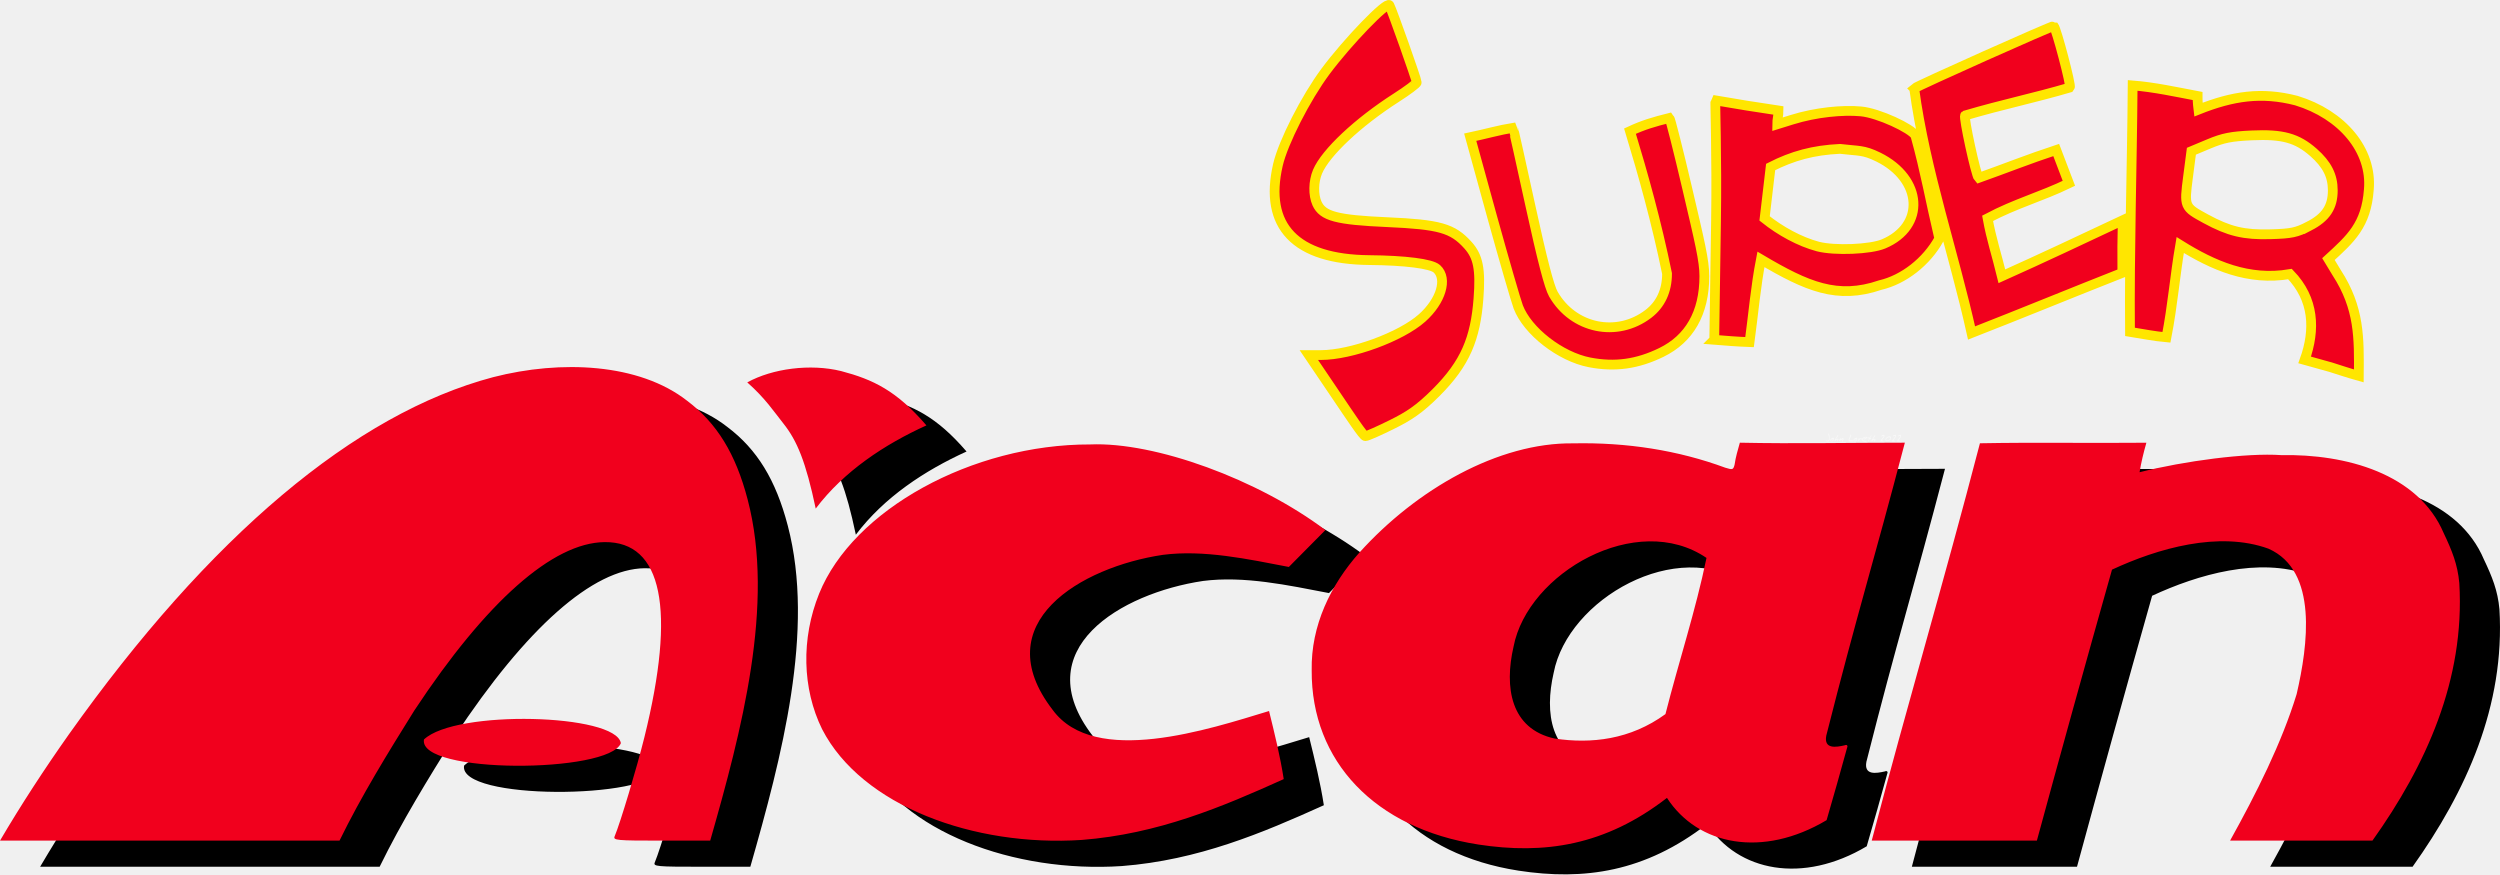
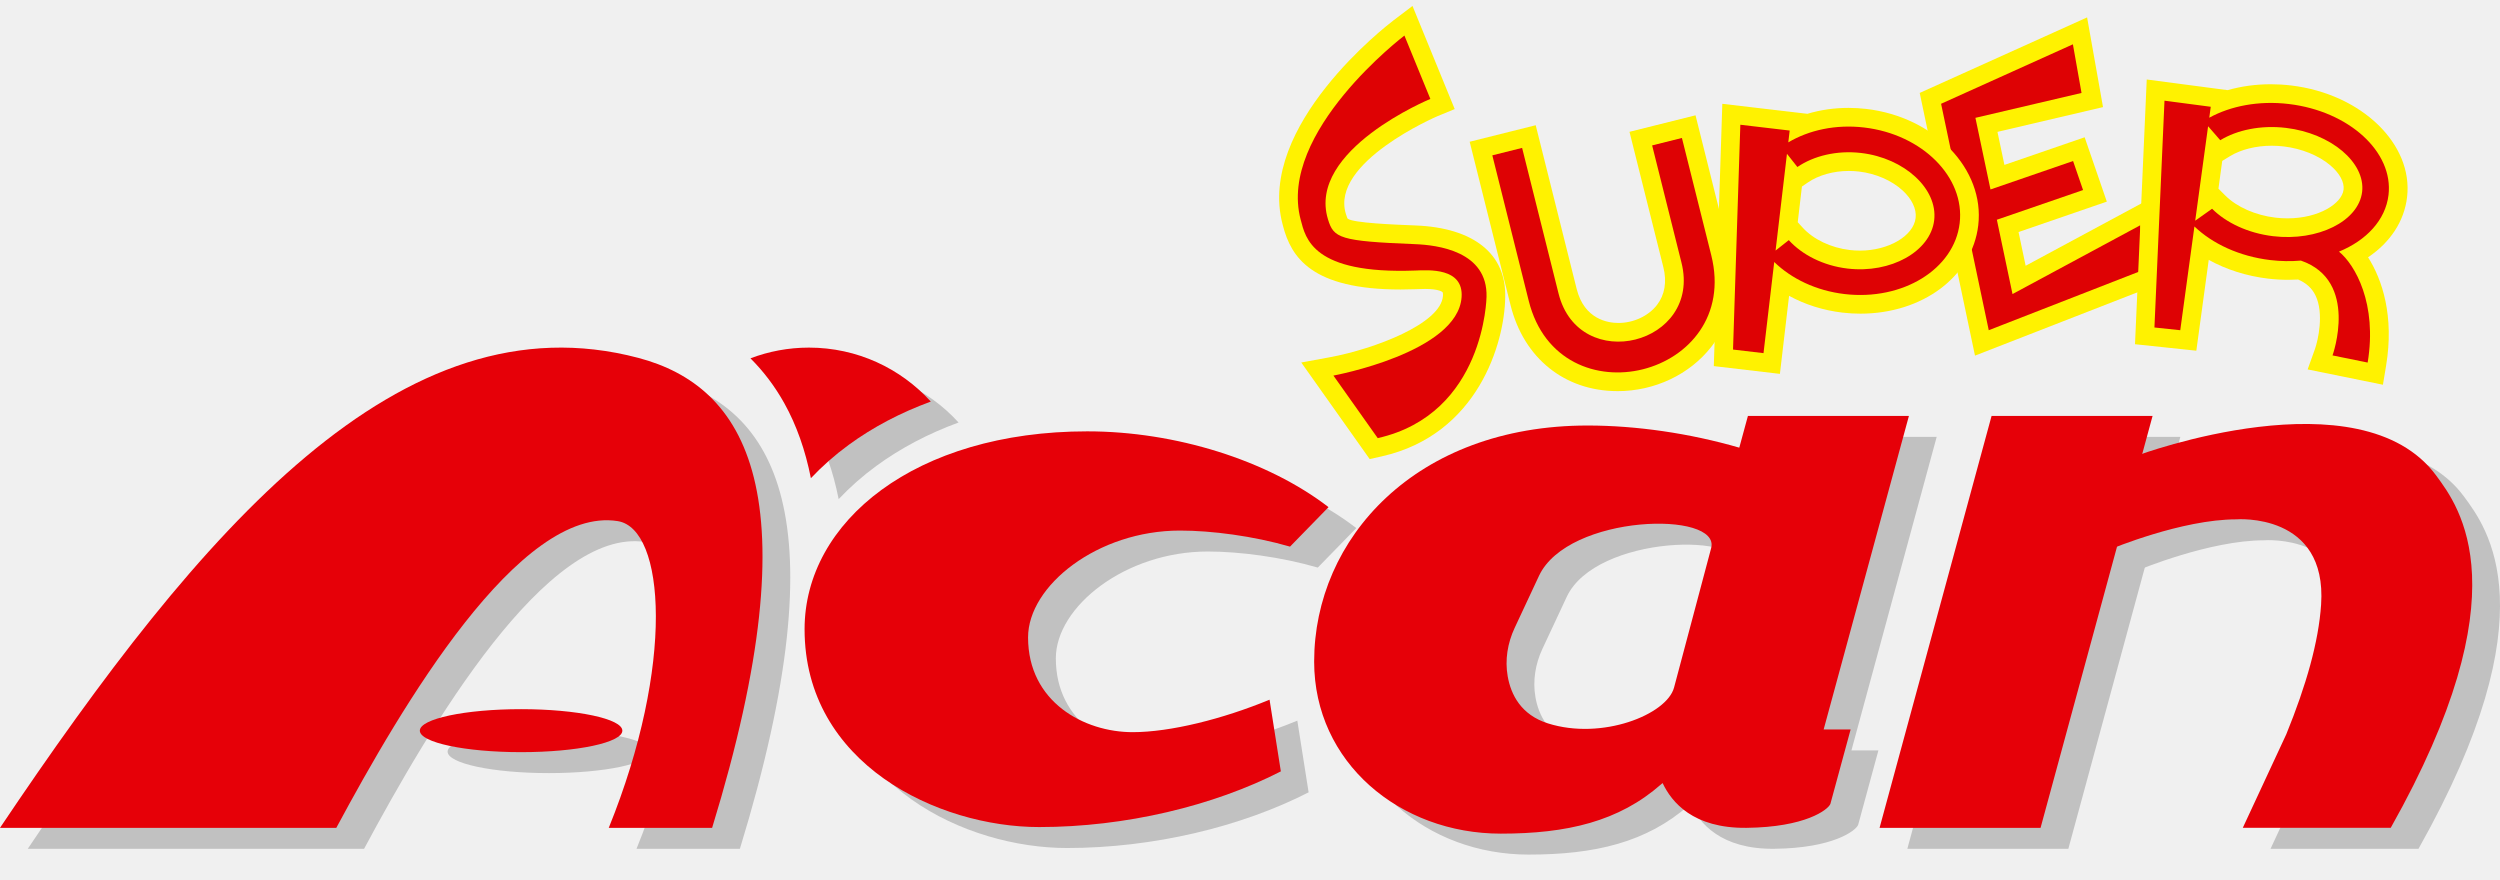
- <svg xmlns="http://www.w3.org/2000/svg" height="159.704" viewBox="0 0 319.642 111.793" width="456.632">
-   <g transform="translate(-.297482 -1.000293)">
-     <g fill="#fff" fill-opacity=".5" stroke-width="1.75">
-       <path d="m234.243 57q0 .168-.041.283-.06.171-.193.171-.088 0-.185-.041-.116-.049-.127-.12.039 0 .092.014.123.032.154.032.119 0 .179-.119.048-.095.048-.228 0-.094-.062-.267-.06-.175-.06-.244 0-.021.011-.034.013-.014.034-.014.055 0 .106.252.043.213.043.315z" />
-       <path d="m234.782 57.143q0 .143-.083.224-.083.081-.228.081-.08 0-.123-.038-.043-.038-.043-.116 0-.111.144-.223.137-.106.253-.106.053 0 .07.066.01.038.01.112zm-.085.039q0-.017-.004-.032-.003-.017-.011-.038-.022.015-.074.076-.027.031-.046.045 0-.027.006-.043.011-.024.018-.041-.062 0-.129.052-.066.052-.066.112 0 .041.045.041.085 0 .165-.042.097-.05.097-.129z" />
-       <path d="m235.359 57.201q0 .069-.052.154-.059.097-.122.097-.018 0-.031-.02-.011-.021-.011-.041 0-.025.053-.078.055-.055.055-.074 0-.013-.004-.025-.004-.013-.006-.017-.105.024-.214.12-.108.097-.164.109-.011-.031-.011-.063 0-.039.018-.083.013-.031.042-.074.049-.074.104-.168.028-.049.097-.169.07-.12.102-.171.017-.025.029-.038.018-.017.043-.022.017.006.024.021.008.015.008.036 0 .048-.062.129-.112.146-.115.151-.063.095-.063.172l.003.014q.077-.038.091-.043.057-.024.098-.024.045 0 .066.031.021.029.021.076z" />
-       <path d="m236.008 57.118q0 .095-.046.203-.05.119-.125.164-.015-.018-.027-.041-.01-.022-.01-.045 0-.024.07-.141.031-.052.028-.091l-.001-.018q-.052.015-.179.094-.126.077-.255.157-.02 0-.036-.014-.015-.015-.015-.034 0-.029.094-.197.028-.05.101-.175.022.029.029.066.007.035.007.084 0 .021 0 .032.129-.077.202-.116.08-.043.109-.043.02 0 .036.045.018.045.018.071z" />
-       <path d="m237.225 57.39q0 .025-.022.039-.021.013-.048.013-.024 0-.06-.006-.083-.013-.106-.013-.042 0-.165.01-.07.006-.101.006-.085 0-.085-.085 0-.081.053-.232.029-.085.111-.28.073-.175.092-.246.007-.022.011-.029.011-.017.028-.017.027 0 .045.039.018.038.018.069 0 .049-.057.165-.057.115-.112.225-.06.132-.06.2 0 .035.029.049.021.01.062.01.031 0 .106-.007.076-.008.101-.008.063 0 .104.018.057.025.057.081z" />
-       <path d="m237.746 57.143q0 .143-.083.224-.083.081-.228.081-.08 0-.123-.038-.043-.038-.043-.116 0-.111.144-.223.137-.106.253-.106.053 0 .07.066.01.038.01.112zm-.085.039q0-.017-.004-.032-.003-.017-.011-.038-.022.015-.074.076-.027.031-.046.045 0-.027.006-.043.011-.024.018-.041-.062 0-.129.052-.066.052-.066.112 0 .041.045.041.085 0 .165-.042.097-.05.097-.129z" />
-       <path d="m238.335 57.114q0 .045-.024.095-.022.05-.057.084l-.001-.02q0-.017.004-.052.004-.035.004-.052 0-.024-.007-.035-.007-.013-.029-.013-.066 0-.164.102-.106.112-.211.223-.008 0-.017-.001-.021-.006-.028-.007.004-.05.035-.112.083-.167.085-.178.011-.045.017-.066.006-.021.015-.043.011-.024.025-.042.015-.02.039-.029l.014.168q.06-.049.092-.076.062-.049.106-.049.045 0 .073.029.028.029.028.073z" />
-       <path d="m239.023 56.951q0 .059-.157.155-.151.092-.22.092-.032 0-.043-.022-.01-.022-.01-.063 0-.027 0-.038.094 0 .171-.028.077-.028.134-.092-.042-.015-.085-.015-.102 0-.217.078-.126.085-.126.182 0 .092.126.129.02.006.237.039.127.02.127.069 0 .021-.046.034-.046.014-.118.014-.179 0-.283-.055-.137-.073-.137-.234 0-.168.168-.267.143-.084.325-.084.055 0 .099.025.055.031.055.081z" />
-       <path d="m239.58 56.701q0 .031-.074.129-.074.098-.074.15 0 .027.031.053.07.062.07.076 0 .018-.013.035-.011.017-.029.017-.015 0-.043-.017-.02-.011-.076-.055-.021.041-.032.062-.039.074-.053.108-.021.064-.042.129-.036.087-.091.087l-.001-.032q0-.099.064-.235.013-.025.07-.13-.111-.06-.244-.06 0-.052.021-.076.022-.025.074-.025.048 0 .119.017.035.008.07.017.027-.008.073-.091.113-.199.154-.228.011.018.018.036.008.018.008.035z" />
-       <path d="m240.096 57.201q0 .069-.052.154-.059.097-.122.097-.018 0-.031-.02-.011-.021-.011-.041 0-.025.053-.078.055-.055.055-.074 0-.013-.004-.025-.004-.013-.006-.017-.105.024-.214.12-.108.097-.164.109-.011-.031-.011-.063 0-.039.018-.083.013-.031.042-.074.049-.074.104-.168.028-.049.097-.169.07-.12.102-.171.017-.025.029-.038.018-.017.043-.022.017.006.024.021.008.015.008.036 0 .048-.062.129-.112.146-.115.151-.063.095-.063.172l.003.014q.077-.038.091-.043.057-.024.098-.024.045 0 .066.031.021.029.021.076z" />
-       <path d="m241.246 56.744q0 .066-.07.176-.045.07-.147.202-.102.13-.127.171.004.001.105.034.102.031.102.112-.042.007-.083.013l-.015-.001v-.011q-.022-.006-.036-.006-.027 0-.084.008-.057.008-.087.008-.038 0-.062-.014-.024-.014-.024-.05 0-.029.108-.167.202-.256.203-.259.109-.148.109-.199 0-.02-.014-.029-.013-.01-.052-.01-.027 0-.111.052-.041.025-.066.025l-.024-.004q-.008-.006-.018-.021-.01-.017-.01-.027 0-.059.113-.108.097-.042.168-.042.06 0 .092.045.028.039.028.102z" />
-       <path d="m242.087 56.996q0 .169-.183.3-.168.119-.346.119-.088 0-.14-.045-.052-.045-.052-.13 0-.19.167-.33.158-.133.354-.133.099 0 .15.059.05.059.05.161zm-.085.032q0-.064-.073-.097-.055-.024-.13-.024-.111 0-.231.108-.12.108-.12.217 0 .045.022.064.024.018.071.018.137 0 .286-.076.175-.09.175-.211z" />
-       <path d="m242.728 56.744q0 .066-.07.176-.045.07-.147.202-.102.13-.127.171.004.001.105.034.102.031.102.112-.042.007-.083.013l-.015-.001v-.011q-.022-.006-.036-.006-.027 0-.084.008-.057.008-.087.008-.038 0-.062-.014-.024-.014-.024-.05 0-.029.108-.167.202-.256.203-.259.109-.148.109-.199 0-.02-.014-.029-.013-.01-.052-.01-.027 0-.111.052-.041.025-.066.025l-.024-.004q-.008-.006-.018-.021-.01-.017-.01-.027 0-.059.113-.108.097-.042.168-.042.06 0 .092.045.028.039.028.102z" />
-       <path d="m243.372 56.744q0 .066-.07.176-.045.07-.147.202-.102.13-.127.171.004.001.105.034.102.031.102.112-.042.007-.083.013l-.015-.001v-.011q-.022-.006-.036-.006-.027 0-.084.008-.057.008-.087.008-.038 0-.062-.014-.024-.014-.024-.05 0-.029.108-.167.202-.256.203-.259.109-.148.109-.199 0-.02-.014-.029-.013-.01-.052-.01-.027 0-.111.052-.041.025-.066.025l-.024-.004q-.008-.006-.018-.021-.01-.017-.01-.027 0-.059.113-.108.097-.042.168-.042.06 0 .092.045.028.039.028.102z" />
-     </g>
-     <path d="m194.41 112.312c-13.144-2.046-21.347-10.612-21.274-22.265-.111-5.715 2.435-10.942 6.095-15.049 7.287-8.085 17.775-14.098 27.351-13.972 6.831-.14 13.382.88 19.433 3.113.903.271 1.017.297 1.19-.381.146-1.018.395-1.809.675-2.817 7.013.149 14.123-0 21.097-0-4.061 15.52-6.108 21.89-10.048 37.457-.33 1.77 1.275 1.478 2.341 1.239.388-.167.415.149.318.318-.881 3.258-1.643 5.857-2.617 9.248-8.175 4.872-16.463 3.243-20.41-2.846-7.921 6.129-15.712 7.256-24.152 5.957zm23.957-16.67c1.687-6.661 3.869-13.249 5.248-19.968-8.916-6.078-22.859 1.922-24.669 11.343-1.193 5.169-.405 10.523 5.267 11.755 4.673.694 9.657.144 14.154-3.13zm-204.175 2.651c18.03-25.393 36.644-41.071 54.298-45.732 8.657-2.225 18.653-1.784 24.796 3.023 3.812 2.87 6.206 6.777 7.732 12.619 3.518 13.382-.79 29.647-4.786 43.617h-6.225c-5.806 0-6.209-.038-5.989-.56.711-1.681 2.828-8.737 3.803-12.673 4.055-16.373 2.291-25.012-5.091-24.934-6.623.069-15.126 7.594-24.327 21.527-3.389 5.437-6.755 10.888-9.566 16.64h-43.409c2.726-4.632 5.683-9.163 8.765-13.527zm96.353-.71c-2.558-5.199-2.7-11.611-.384-17.345 4.33-10.72 19.567-19.107 34.649-19.072 8.306-.355 21.467 4.469 30.08 10.946-1.558 1.572-3.116 3.145-4.674 4.717-5.246-1.008-10.875-2.225-16.103-1.548-10.456 1.554-22.681 8.703-14.091 19.826 5.363 7.324 19.994 2.469 27.662.142.709 2.877 1.432 5.811 1.877 8.706-7.881 3.561-16.087 7.018-25.821 7.777-13.76.911-28.126-4.324-33.195-14.15zm148.03-36.567c7.498-.138 13.273.003 21.282-.07-.376 1.33-.648 2.439-.871 3.771 5.756-1.44 13.659-2.498 18.133-2.185 8.195-.159 17.518 2.33 20.765 9.999 1.046 2.2 1.769 3.968 1.984 6.37.736 12.345-4.272 23.319-11.107 32.92h-18.204c3.358-6.037 6.603-12.491 8.516-18.746 1.429-6.192 2.78-15.75-3.6-18.579-6.336-2.305-14.168-.038-20.011 2.678-3.518 12.435-6.603 23.62-9.606 34.647h-21.116c4.629-17.7 9.174-32.888 13.835-50.804zm-198.941 37.873c4.01-3.84 24.566-3.306 25.175.469-1.495 3.877-25.95 3.984-25.175-.469zm41.337-45.658c3.22-1.778 8.075-2.413 11.998-1.447 4.099 1.08 7.08 2.501 10.909 6.946-5.353 2.432-10.538 5.846-14.156 10.636-1.262-5.982-2.379-8.68-4.147-10.895-1.209-1.514-2.272-3.175-4.605-5.24z" stroke-width=".32" />
-     <g fill="#f1001d">
-       <path d="m189.28 108.972c-13.144-2.046-21.347-10.612-21.274-22.265-.111-5.715 2.435-10.942 6.095-15.049 7.287-8.085 17.775-14.098 27.351-13.972 6.831-.14 13.382.88 19.433 3.113.903.271 1.017.297 1.19-.381.146-1.018.395-1.809.675-2.817 7.013.149 14.123-0 21.097-0-4.061 15.52-6.108 21.89-10.048 37.457-.33 1.77 1.275 1.478 2.341 1.239.388-.167.415.149.318.318-.881 3.258-1.643 5.857-2.617 9.248-8.175 4.872-16.463 3.243-20.41-2.846-7.921 6.129-15.712 7.256-24.152 5.957zm23.957-16.67c1.687-6.661 3.869-13.249 5.248-19.968-8.916-6.078-22.859 1.922-24.669 11.343-1.193 5.169-.405 10.523 5.267 11.755 4.673.694 9.657.144 14.154-3.13zm-204.175 2.651c18.03-25.393 36.644-41.071 54.298-45.732 8.657-2.225 18.653-1.784 24.796 3.023 3.812 2.87 6.206 6.777 7.732 12.619 3.518 13.382-.79 29.647-4.786 43.617h-6.225c-5.806 0-6.209-.038-5.989-.56.711-1.681 2.828-8.737 3.803-12.673 4.055-16.373 2.291-25.012-5.091-24.934-6.623.069-15.126 7.594-24.327 21.527-3.389 5.437-6.755 10.888-9.566 16.64h-43.409c2.726-4.632 5.683-9.163 8.765-13.527zm96.353-.71c-2.558-5.199-2.7-11.611-.384-17.345 4.33-10.72 19.567-19.107 34.649-19.072 8.306-.355 21.467 4.469 30.08 10.946-1.558 1.572-3.116 3.145-4.674 4.717-5.246-1.008-10.875-2.225-16.103-1.548-10.456 1.554-22.681 8.703-14.091 19.826 5.363 7.324 19.994 2.469 27.662.142.709 2.877 1.432 5.811 1.877 8.706-7.881 3.561-16.087 7.018-25.821 7.777-13.76.911-28.126-4.324-33.195-14.15zm148.03-36.567c7.498-.138 13.273.003 21.282-.07-.376 1.33-.648 2.439-.871 3.771 5.756-1.44 13.659-2.498 18.133-2.185 8.195-.159 17.518 2.33 20.765 9.999 1.046 2.2 1.769 3.968 1.984 6.37.736 12.345-4.272 23.319-11.107 32.92h-18.204c3.358-6.037 6.603-12.491 8.516-18.746 1.429-6.192 2.78-15.75-3.6-18.579-6.336-2.305-14.168-.038-20.011 2.678-3.518 12.435-6.603 23.62-9.606 34.647h-21.116c4.629-17.7 9.174-32.888 13.835-50.804zm-198.941 37.873c4.01-3.84 24.566-3.306 25.175.469-1.495 3.877-25.95 3.984-25.175-.469zm41.337-45.658c3.22-1.778 8.075-2.413 11.998-1.447 4.099 1.08 7.08 2.501 10.909 6.946-5.353 2.432-10.538 5.846-14.156 10.636-1.262-5.982-2.379-8.68-4.147-10.895-1.209-1.514-2.272-3.175-4.605-5.24z" stroke-width=".32" />
-       <path d="m171.102 51.514-3.458-5.114 1.538-.002c3.88-.006 10.237-2.336 12.937-4.743 2.43-2.165 3.285-5.024 1.883-6.293-.708-.641-4.016-1.065-8.643-1.107-9.43-.086-13.486-4.318-11.67-12.175.663-2.871 3.559-8.555 6.097-11.968 2.798-3.762 7.856-9 8.157-8.445.335.618 3.496 9.539 3.496 9.867 0 .156-1.188 1.045-2.64 1.975-4.886 3.131-9.019 7.015-10.045 9.441-.533 1.26-.561 2.985-.066 4.07.743 1.63 2.506 2.099 8.958 2.385 6.713.297 8.376.769 10.327 2.928 1.32 1.461 1.642 3.084 1.358 6.837-.387 5.098-1.665 8.268-5.426 12.026-2.169 2.168-3.509 3.023-5.677 4.094-1.503.742-3.105 1.475-3.362 1.471-.257-.003-1.862-2.436-3.764-5.248zm127.183-3.567-3.322-.927c1.388-3.869 1.228-7.766-1.872-10.98-5.325.912-9.85-1.107-14.039-3.712-.688 4.016-.942 7.595-1.759 11.802-1.589-.145-2.981-.43-4.661-.698-.09-10.441.262-21.091.34-31.512 2.777.222 5.559.838 8.299 1.355-.012.751.113 1.741.113 1.741 4.365-1.737 8.049-2.311 12.519-1.154 5.845 1.783 9.717 6.348 9.265 11.395-.337 4.518-2.318 6.263-5.164 8.869l1.04 1.717c2.957 4.548 2.886 8.381 2.844 13.219-1.264-.35-2.578-.79-3.601-1.115zm-2.757-18.036c2.147-1.106 3.033-2.443 3.033-4.577 0-1.866-.745-3.33-2.466-4.844-2.097-1.846-3.965-2.361-7.897-2.179-2.637.122-3.652.324-5.477 1.088l-2.24.938-.429 3.294c-.497 3.818-.488 3.841 2.258 5.336 2.99 1.627 4.897 2.083 8.292 1.984 2.689-.079 3.317-.211 4.926-1.041zm-92.007 17.418c-3.731-.729-7.924-3.991-9.104-7.083-.286-.751-1.79-5.94-3.341-11.531l-2.801-10.169c1.886-.4 3.867-.955 5.469-1.204.04.054 1.046 4.562 2.236 10.018 1.492 6.838 2.401 10.332 2.926 11.246 2.544 4.425 8.13 5.59 12.139 2.533 1.578-1.204 2.396-2.965 2.396-5.158-1.34-6.552-3.068-12.727-4.738-18.213 1.725-.8 3.047-1.187 5.042-1.686.12.132 1.172 4.286 2.283 9.038 1.588 6.792 2.181 9.171 2.182 11.184.003 4.743-1.94 8.019-5.487 9.754-3.079 1.506-5.959 1.904-9.201 1.271zm15.957-2.885.224-15.102c.123-8.306-.14-15.444-.081-15.512 2.821.495 5.11.856 8.076 1.298 0 .594-.176 1.171-.176 1.766l1.92-.597c3.058-.952 6.473-1.269 8.798-1.054 2.224.206 6.453 2.186 6.954 3.085 1.303 4.701 1.868 8.137 3.06 13.177-1.619 2.969-4.585 5.255-7.546 5.942-5.491 1.879-9.372.192-15.262-3.284-.681 3.525-.946 6.809-1.454 10.58-1.598-.057-2.983-.178-4.514-.298zm21.643-12.258c5.389-2.264 5.025-8.3-.671-11.104-1.936-.953-2.512-.757-4.899-1.047-3.409.159-6.083.896-8.866 2.316-.257 2.193-.515 4.386-.772 6.579 2.016 1.61 4.467 2.963 6.836 3.596 2.153.549 6.697.364 8.373-.34zm3.919-19.872c.329-.308 17.735-8.093 17.849-7.979.331.331 2.265 7.67 2.057 7.855-4.67 1.373-8.508 2.134-13.4 3.574-.238.147 1.39 7.639 1.734 7.983 3.416-1.216 6.37-2.403 9.916-3.569 0 0 1.446 3.809 1.623 4.262-3.538 1.711-6.843 2.587-10.395 4.473.491 2.702 1.146 4.594 1.829 7.41 5.181-2.321 10.313-4.746 15.45-7.163-.055 2.264-.077 4.483-.049 6.726-6.364 2.505-12.909 5.202-19.279 7.689-2.255-10.171-5.928-20.777-7.334-31.26z" stroke="#ffe600" stroke-width="1.25" />
+ <svg xmlns="http://www.w3.org/2000/svg" version="1.1" id="Layer_1" x="0px" y="0px" viewBox="0 0 3839 1350" xml:space="preserve" width="3839" height="1350">
+   <defs id="defs448" />
+   <style type="text/css" id="style313">
+ 	.st0{fill:#C1C1C1;}
+ 	.st1{fill:#E60008;}
+ 	.st2{clip-path:url(#SVGID_2_);}
+ 	.st3{fill:url(#SVGID_3_);}
+ 	.st4{fill:url(#SVGID_4_);}
+ 	.st5{opacity:0.8;fill:url(#SVGID_5_);}
+ 	.st6{fill:url(#SVGID_6_);}
+ 	.st7{fill:#FFFFFF;}
+ 	.st8{fill:#FFF200;}
+ 	.st9{fill:#DE0204;}
+ 	.st10{clip-path:url(#SVGID_8_);}
+ 	.st11{fill:url(#SVGID_11_);}
+ 	.st12{fill:url(#SVGID_12_);}
+ 	.st13{opacity:0.8;fill:url(#SVGID_13_);}
+ 	.st14{fill:url(#SVGID_14_);}
+ 	.st15{clip-path:url(#SVGID_16_);}
+ 	.st16{fill:url(#SVGID_19_);}
+ 	.st17{fill:url(#SVGID_20_);}
+ 	.st18{opacity:0.8;fill:url(#SVGID_21_);}
+ 	.st19{fill:url(#SVGID_22_);}
+ </style>
+   <g id="g443">
+     <g id="g379" transform="translate(0,-816)">
+       <g id="g331">
+         <polygon class="st0" points="3348.14,1486.87 3100.91,1486.87 2928.91,2119.4 3176.14,2119.4 " id="polygon315" />
+         <path class="st0" d="m 1781.91,1972.48 c -74.39,0 -160.57,-46.23 -160.57,-145.53 0,-79.35 106.73,-164.04 233.25,-164.04 48.44,0 112.44,8.26 169.01,24.66 19.71,-20.19 42.66,-43.71 59.13,-60.64 -93.76,-72.15 -235.27,-116.38 -370.49,-116.38 -263.78,0 -434.09,138.41 -434.09,303.83 0,207 205.17,303.83 360.26,303.83 132.67,0 267.73,-32.58 371.1,-85.49 l -17.34,-110.11 c -71.59,29.6 -152.26,49.87 -210.26,49.87 z" id="path317" />
+         <path class="st0" d="m 2973.97,1486.87 h -247.22 l -13.25,48.72 c -76.32,-22.09 -158.12,-34 -232.96,-34 -263.78,0 -419.88,173.53 -419.88,362.55 0,154.94 131.54,264.17 286.63,264.17 101.69,0 181.27,-18.59 246.35,-75.92 0.68,-0.6 1.42,-1.14 2.11,-1.74 13.85,29.19 46.57,69.63 128.81,68.75 90.41,-0.97 125.31,-27.78 128.83,-36.78 l 31.08,-114.28 h -41.42 z m -303.74,203.23 -56.94,213.98 c -11.3,41.57 -110.85,81.24 -193.74,54.9 -41.45,-13.17 -56.75,-44.35 -61.69,-72.24 -4.46,-25.18 -0.18,-51.1 10.64,-74.27 7.21,-15.45 18.97,-40.61 37.41,-80.02 44.63,-95.35 280.11,-100.43 264.32,-42.35 z" id="path319" />
+         <path class="st0" d="m 3283.88,1691.39 c 0,0 109.23,-45.71 192.9,-45.71 0,0 139.75,-11.3 130.15,130.92 -3.87,57.33 -22.66,123.37 -53.45,199.09 l -66.82,143.7 h 227.18 c 204.05,-362.26 105.67,-492.41 69.72,-541.11 -116.27,-157.53 -457.84,-30.99 -457.84,-30.99" id="path321" />
+         <path class="st0" d="M 1022.82,1397.72 C 658.73,1301.51 352.51,1657.98 42.64,2119.4 h 516.44 c 100.71,-187.47 281.07,-495.02 432.13,-471.01 72.86,11.58 87.92,220.37 -13.76,471.01 h 158.73 c 158.05,-515.26 50.66,-678.33 -113.36,-721.68 z" id="path323" />
+         <ellipse class="st0" cx="842.84" cy="1970.17" rx="155.49" ry="33.01" id="ellipse325" />
+         <g id="g329">
+           <path class="st0" d="m 1247.19,1467.67 c 18.59,33.44 32.11,71.68 40.65,114.8 17.19,-18.21 36.44,-35.34 57.93,-51.06 37.43,-27.39 79.83,-49.62 126.21,-66.6 -46.24,-50.91 -112.96,-82.87 -187.15,-82.87 -31.63,0 -61.88,5.86 -89.79,16.47 20.21,20.13 37.66,43.19 52.15,69.26 z" id="path327" />
+         </g>
+       </g>
+       <path class="st8" d="m 1998.23,1372.67 44.17,-8.15 c 68.15,-12.67 170.41,-51.36 173.4,-94.17 0.24,-3.52 -0.28,-5.34 -0.55,-5.64 -0.19,-0.21 -4.92,-5 -26.89,-5 -4.28,0 -8.19,0.16 -11.42,0.3 l -2.46,0.1 c -8.13,0.3 -16.12,0.46 -23.73,0.46 -136.65,0 -167.98,-49.42 -180.61,-97.76 l -0.57,-2.2 c -40.17,-151.34 161.11,-306.34 169.7,-312.87 l 29.76,-22.61 64.83,158.36 -26.45,10.92 c -1.63,0.68 -164.69,70.81 -140.76,149.82 1.7,5.62 2.55,7.15 2.82,7.55 8.77,6.65 70.93,9.12 104.34,10.44 89.29,3.54 139.44,43.79 137.59,110.45 -0.93,69.56 -41.73,210.71 -189.43,244.09 l -18.68,4.22 z" id="path333" />
+       <path class="st9" d="m 2172.66,1190.91 c -115.94,-4.6 -124.66,-9.22 -133.48,-38.34 -32.25,-106.43 157.27,-184.67 157.27,-184.67 l -39.83,-97.3 c 0,0 -195.02,148.16 -159.33,282.65 7.55,28.44 17.73,84.12 176.11,78.18 20.23,-0.76 74.2,-4.69 71.02,40.92 -5.94,85.14 -196.81,120.39 -196.81,120.39 l 68.02,96.04 c 164.67,-37.21 167.08,-216.9 167.08,-216.9 1.95,-70.23 -75.38,-79.6 -110.05,-80.97 z" id="path335" />
+       <g id="g341">
+         <polygon class="st8" points="3313.41,1114.87 3319.23,1250.47 3032.8,1362.11 2947.9,958.69 3204.95,842.72 3229.39,980.47 3067.3,1018.49 3077.99,1069.23 3201.19,1026.79 3235.23,1125.62 3099.68,1172.31 3110.58,1224.1 " id="polygon337" />
+         <polygon class="st9" points="3052.02,1314.04 3052.35,1315.62 3053.92,1323.08 3289.68,1231.19 3286.7,1161.85 3090.4,1267.56 3066.38,1153.43 3198.75,1107.84 3183.4,1063.27 3056.6,1106.95 3033.45,996.95 3196.39,958.73 3183.14,884.04 2980.73,975.36 3047.14,1290.86 " id="polygon339" />
+       </g>
+       <g id="g347">
+         <path class="st8" d="m 3543.6,1383.29 11.22,-31.21 c 4.74,-13.48 14.22,-54.71 0.91,-82.27 -5.37,-11.12 -14.14,-19.19 -26.72,-24.56 -5.05,0.3 -10.14,0.45 -15.19,0.45 -10.3,0 -20.74,-0.62 -31.02,-1.85 -33.1,-3.95 -64.2,-13.88 -91.07,-28.81 l -19.04,139.5 -94.18,-9.95 18.02,-406.51 124.26,16.35 c 20.83,-5.98 43.21,-9.06 66.32,-9.06 10.29,0 20.75,0.63 31.09,1.86 107.96,12.88 187.85,89.9 178.09,171.67 -4.41,36.92 -25.71,69.23 -59.9,92.2 21.91,34.39 40.29,90.49 27.71,166.35 l -4.87,29.36 z m -126.41,-267.03 c 17.57,17.6 46.27,30.28 76.78,33.93 6.17,0.74 12.43,1.11 18.58,1.11 48.44,0 83.7,-22.77 86.23,-44.03 1.4,-11.7 -6.12,-25.41 -20.61,-37.6 -17.87,-15.03 -43.81,-25.52 -71.16,-28.78 -6.18,-0.74 -12.43,-1.11 -18.59,-1.11 -24.04,0 -47.38,5.84 -64.01,16.01 l -11.96,7.32 -5.81,42.58 z" id="path343" />
+         <path class="st9" d="m 3514.78,975.72 c -46.14,-5.51 -89.4,2.99 -122.23,21.04 l 2.29,-16.8 -71.05,-9.35 -15.44,348.28 39.65,4.19 21.75,-159.32 c 27.72,26.49 68.85,45.91 116.44,51.59 16.15,1.93 31.95,2.12 47.1,0.82 89.74,30.94 48.54,145.61 48.54,145.61 l 53.95,10.97 c 14.98,-90.33 -19.3,-150.24 -44.03,-170.35 42,-17.22 71.44,-48.42 76.04,-86.91 7.88,-66.16 -60.62,-128.74 -153.01,-139.77 z m 112.5,134.95 c -5.38,45.07 -67.98,76.22 -136.72,68.02 -38.61,-4.61 -72.41,-20.83 -93.68,-42.15 l -25.93,18.4 19.81,-145.09 18.68,21.47 c 25.69,-15.72 62.36,-23.53 100.97,-18.92 68.73,8.19 122.25,53.19 116.87,98.27 z" id="path345" />
+       </g>
+       <g id="g365">
+         <polygon class="st1" points="3305.49,1454.7 3058.27,1454.7 2886.27,2087.23 3133.49,2087.23 " id="polygon349" />
+         <path class="st1" d="m 1739.27,1940.31 c -74.39,0 -160.57,-46.23 -160.57,-145.53 0,-79.35 106.73,-164.04 233.25,-164.04 48.44,0 112.44,8.26 169.01,24.66 19.71,-20.19 42.66,-43.71 59.13,-60.64 -93.76,-72.15 -235.27,-116.38 -370.49,-116.38 -263.78,0 -434.09,138.41 -434.09,303.83 0,207 205.17,303.83 360.26,303.83 132.67,0 267.73,-32.58 371.1,-85.49 l -17.34,-110.11 c -71.6,29.6 -152.26,49.87 -210.26,49.87 z" id="path351" />
+         <path class="st1" d="M 2931.32,1454.7 H 2684.1 l -13.25,48.72 c -76.32,-22.09 -158.12,-34 -232.96,-34 -263.78,0 -419.88,173.53 -419.88,362.55 0,154.94 131.54,264.17 286.63,264.17 101.69,0 181.27,-18.59 246.35,-75.92 0.68,-0.6 1.42,-1.14 2.11,-1.74 13.85,29.19 46.57,69.63 128.81,68.75 90.41,-0.97 125.31,-27.78 128.83,-36.78 l 31.08,-114.28 h -41.42 z m -303.73,203.23 -56.94,213.98 c -11.3,41.57 -110.85,81.24 -193.74,54.9 -41.45,-13.17 -56.75,-44.35 -61.69,-72.24 -4.46,-25.18 -0.18,-51.1 10.64,-74.27 7.21,-15.45 18.97,-40.61 37.41,-80.02 44.62,-95.35 280.11,-100.42 264.32,-42.35 z" id="path353" />
+         <path class="st1" d="m 3241.24,1659.22 c 0,0 109.23,-45.71 192.9,-45.71 0,0 139.75,-11.3 130.15,130.92 -3.87,57.33 -22.66,123.37 -53.45,199.09 l -66.82,143.7 h 227.18 c 204.05,-362.26 105.67,-492.41 69.72,-541.11 -116.27,-157.53 -457.84,-30.99 -457.84,-30.99" id="path355" />
+         <path class="st1" d="M 980.18,1365.55 C 616.09,1269.34 309.87,1625.81 0,2087.23 h 516.44 c 100.71,-187.47 281.07,-495.02 432.13,-471.01 72.86,11.58 87.92,220.37 -13.76,471.01 h 158.73 c 158.04,-515.26 50.66,-678.33 -113.36,-721.68 z" id="path357" />
+         <ellipse class="st1" cx="800.19" cy="1938" rx="155.49" ry="33.01" id="ellipse359" />
+         <g id="g363">
+           <path class="st1" d="m 1204.55,1435.51 c 18.59,33.44 32.11,71.68 40.65,114.8 17.19,-18.21 36.44,-35.34 57.93,-51.06 37.43,-27.39 79.83,-49.62 126.21,-66.6 -46.24,-50.91 -112.96,-82.87 -187.15,-82.87 -31.63,0 -61.88,5.86 -89.79,16.47 20.2,20.13 37.66,43.18 52.15,69.26 z" id="path361" />
+         </g>
+       </g>
+       <g id="g371">
+         <path class="st8" d="m 2483.86,1416.62 c -80.94,-0.01 -143.84,-50.44 -164.15,-131.62 l -62.88,-251.33 101.41,-25.37 62.88,251.33 c 11.81,47.21 48.68,52.3 63.99,52.3 23.3,0 46,-10.52 59.21,-27.46 12.13,-15.53 15.56,-35.64 9.93,-58.15 l -52.01,-207.9 101.41,-25.36 52.02,207.9 c 13.68,54.71 3.85,107.09 -27.7,147.51 -33.32,42.68 -87.19,68.17 -144.08,68.17 -0.02,-0.02 -0.02,-0.02 -0.03,-0.02 z" id="path367" />
+         <path class="st9" d="m 2627.81,1207.91 -45.05,-180.06 -45.73,11.44 45.05,180.06 v 0 c 31.49,125.87 -157.32,173.11 -188.81,47.24 0,0 0,0 0,0 l -55.92,-223.49 -45.73,11.44 55.92,223.49 v 0 c 46.76,186.84 327.02,116.72 280.27,-70.12 0,0 0,0 0,0 z" id="path369" />
+       </g>
+       <g id="g377">
+         <path class="st8" d="m 2631.72,1378.2 13.08,-402.79 130.59,15.35 c 19.99,-6 41.3,-9.09 63.22,-9.09 9.05,0 18.25,0.54 27.33,1.61 104.89,12.33 181.98,92.51 171.86,178.74 -9.25,78.59 -85.42,135.64 -181.11,135.64 -0.01,0 0.01,0 -0.01,0 -9.11,0 -18.36,-0.54 -27.5,-1.62 -29.38,-3.45 -57.28,-12.32 -81.87,-25.77 l -14.09,119.85 z m 136.39,-212.73 c 16.51,18.18 43.57,31.06 72.37,34.45 5.2,0.61 10.48,0.92 15.67,0.92 43.89,0 82.24,-22.48 85.49,-50.11 1.61,-13.68 -5.67,-29.06 -19.96,-42.21 -16.8,-15.45 -41.24,-26.06 -67.04,-29.09 -5.2,-0.61 -10.47,-0.92 -15.67,-0.92 -23.45,0 -46.31,6.43 -62.72,17.65 l -9.22,6.3 -6.43,54.75 z" id="path373" />
+         <path class="st9" d="m 2862.59,1011.79 c -43.66,-5.13 -84.78,4 -116.48,22.83 l 2.13,-18.15 -75.78,-8.91 -11.22,345.22 46.81,5.5 16.45,-139.95 c 26.46,25.67 64.34,44.08 108.01,49.22 89.32,10.5 168.46,-38.24 176.77,-108.87 8.31,-70.62 -57.37,-136.39 -146.69,-146.89 z m 107.56,142.29 c -5.66,48.11 -66.57,82.15 -133.02,74.33 -37.33,-4.39 -69.89,-21.22 -90.27,-43.65 l -20.28,16.01 17.47,-148.6 16.01,20.28 c 25.02,-17.1 60.6,-25.92 97.93,-21.53 66.45,7.82 117.81,55.06 112.16,103.16 z" id="path375" />
+       </g>
    </g>
  </g>
</svg>
